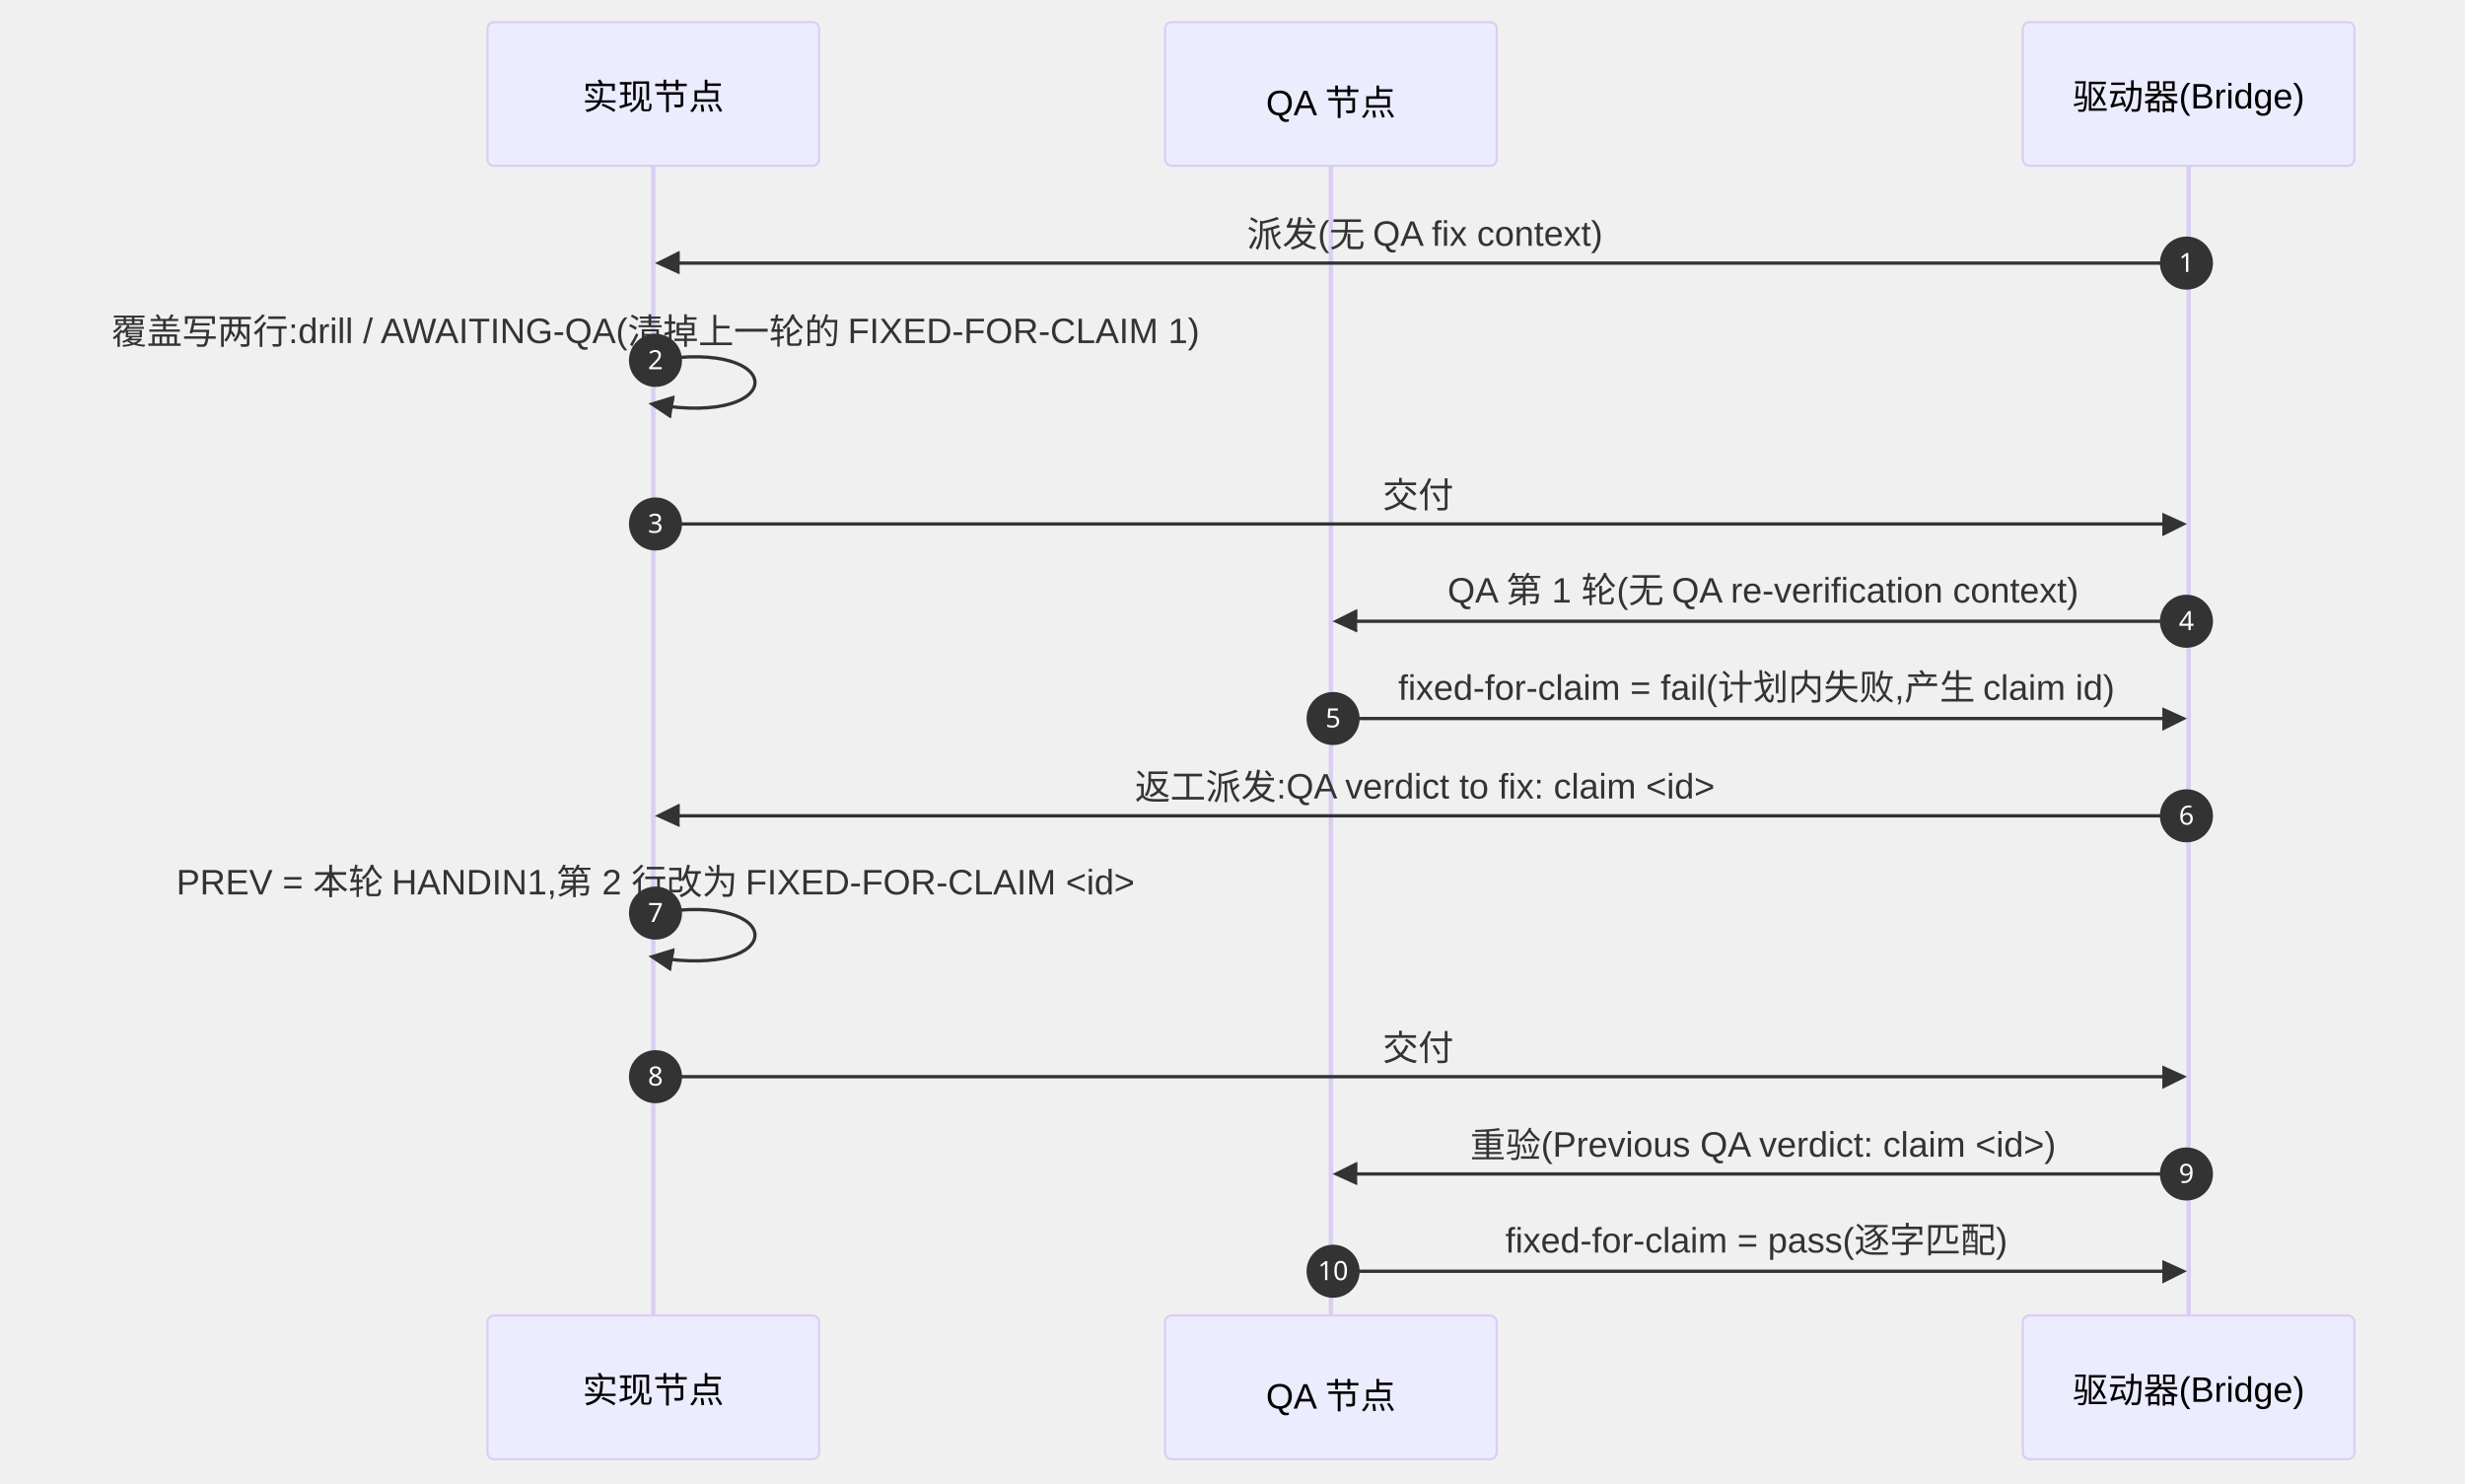
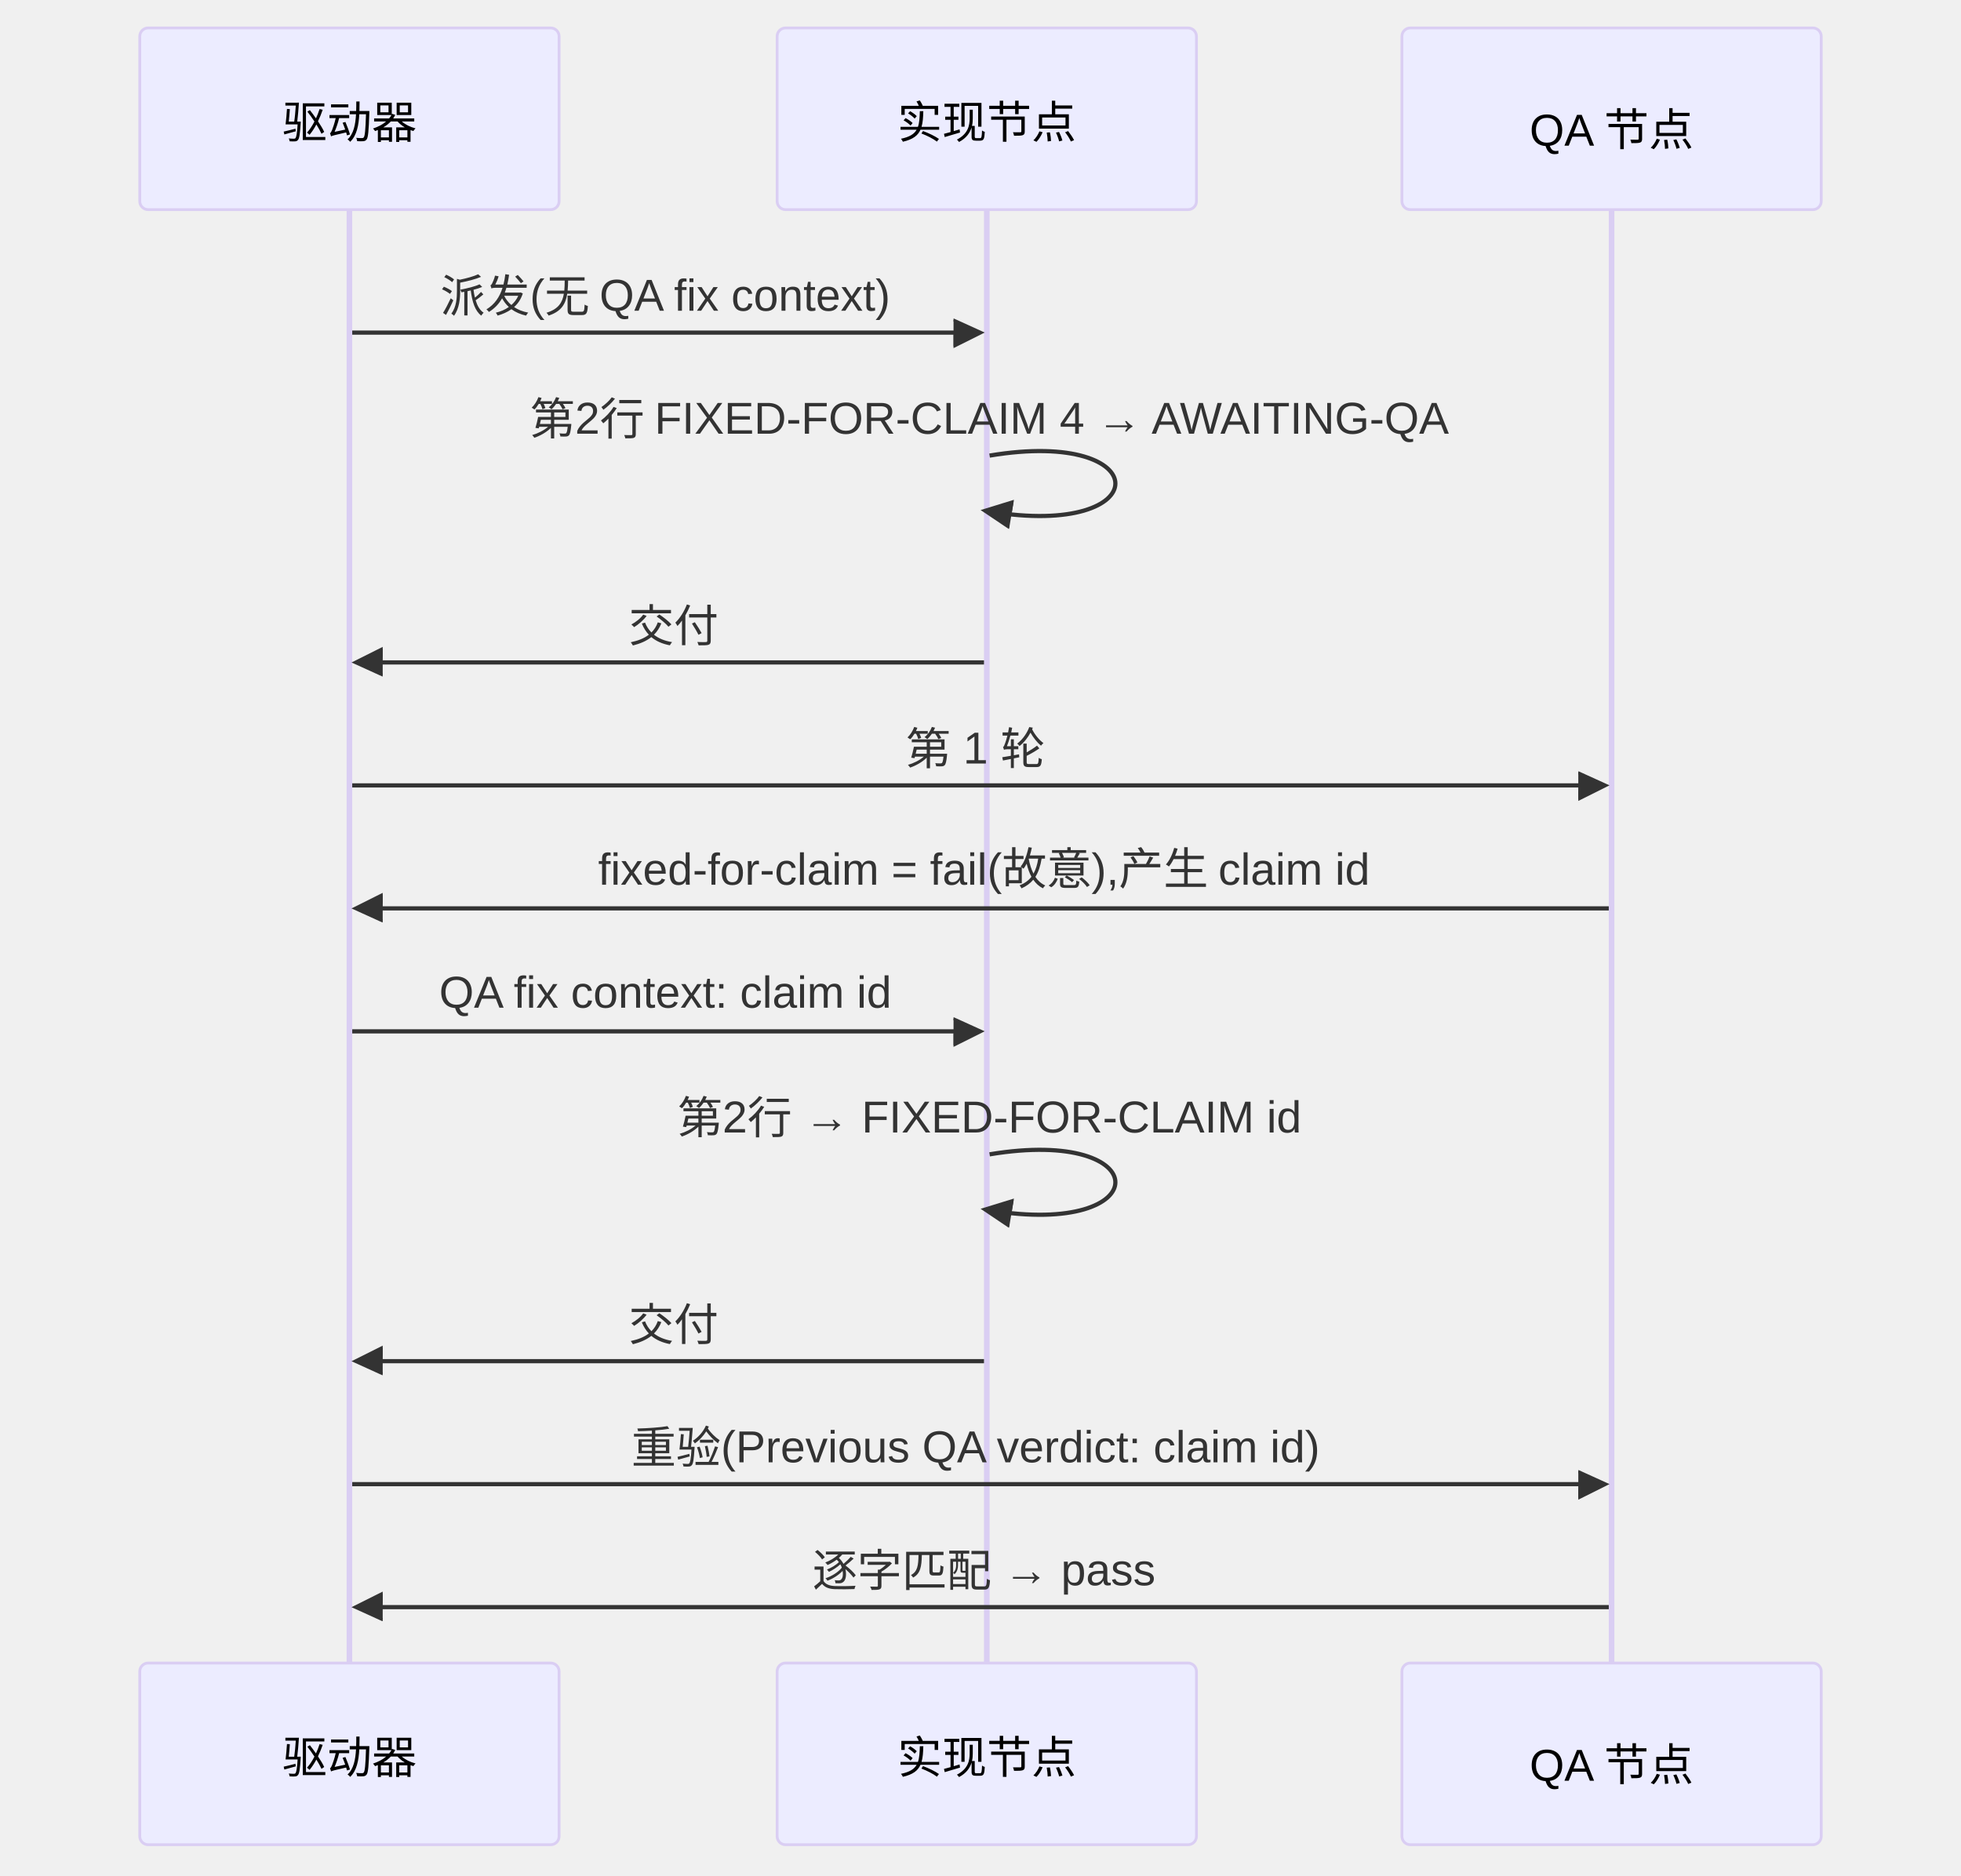
- <svg xmlns="http://www.w3.org/2000/svg" id="FLY-3150-d1" width="100%" style="max-width: 1115px; background-color: white;" viewBox="-220.5 -10 1115 671" role="graphics-document document" aria-roledescription="sequence">
+ <svg xmlns="http://www.w3.org/2000/svg" id="FLY-3150-d1" width="100%" style="max-width: 701.5px; background-color: white;" viewBox="-50 -10 701.5 671" role="graphics-document document" aria-roledescription="sequence">
  <g>
-     <rect x="694.5" y="585" fill="#eaeaea" stroke="#666" width="150" height="65" name="B" rx="3" ry="3" class="actor actor-bottom" />
-     <text x="769.5" y="617.5" dominant-baseline="central" alignment-baseline="central" class="actor actor-box" style="text-anchor: middle; font-size: 16px; font-weight: 400;">
-       <tspan x="769.5" dy="0">驱动器(Bridge)</tspan>
+     <rect x="451.5" y="585" fill="#eaeaea" stroke="#666" width="150" height="65" name="Q" rx="3" ry="3" class="actor actor-bottom" />
+     <text x="526.5" y="617.5" dominant-baseline="central" alignment-baseline="central" class="actor actor-box" style="text-anchor: middle; font-size: 16px; font-weight: 400;">
+       <tspan x="526.5" dy="0">QA 节点</tspan>
    </text>
  </g>
  <g>
-     <rect x="306.5" y="585" fill="#eaeaea" stroke="#666" width="150" height="65" name="Q" rx="3" ry="3" class="actor actor-bottom" />
-     <text x="381.5" y="617.5" dominant-baseline="central" alignment-baseline="central" class="actor actor-box" style="text-anchor: middle; font-size: 16px; font-weight: 400;">
-       <tspan x="381.5" dy="0">QA 节点</tspan>
+     <rect x="228" y="585" fill="#eaeaea" stroke="#666" width="150" height="65" name="I" rx="3" ry="3" class="actor actor-bottom" />
+     <text x="303" y="617.5" dominant-baseline="central" alignment-baseline="central" class="actor actor-box" style="text-anchor: middle; font-size: 16px; font-weight: 400;">
+       <tspan x="303" dy="0">实现节点</tspan>
    </text>
  </g>
  <g>
-     <rect x="0" y="585" fill="#eaeaea" stroke="#666" width="150" height="65" name="I" rx="3" ry="3" class="actor actor-bottom" />
+     <rect x="0" y="585" fill="#eaeaea" stroke="#666" width="150" height="65" name="D" rx="3" ry="3" class="actor actor-bottom" />
    <text x="75" y="617.5" dominant-baseline="central" alignment-baseline="central" class="actor actor-box" style="text-anchor: middle; font-size: 16px; font-weight: 400;">
-       <tspan x="75" dy="0">实现节点</tspan>
+       <tspan x="75" dy="0">驱动器</tspan>
    </text>
  </g>
  <g>
-     <line id="actor2" x1="769.5" y1="65" x2="769.5" y2="585" class="actor-line 200" stroke-width="0.5px" stroke="#999" name="B" />
+     <line id="actor2" x1="526.5" y1="65" x2="526.5" y2="585" class="actor-line 200" stroke-width="0.5px" stroke="#999" name="Q" />
    <g id="root-2">
-       <rect x="694.5" y="0" fill="#eaeaea" stroke="#666" width="150" height="65" name="B" rx="3" ry="3" class="actor actor-top" />
-       <text x="769.5" y="32.5" dominant-baseline="central" alignment-baseline="central" class="actor actor-box" style="text-anchor: middle; font-size: 16px; font-weight: 400;">
-         <tspan x="769.5" dy="0">驱动器(Bridge)</tspan>
+       <rect x="451.5" y="0" fill="#eaeaea" stroke="#666" width="150" height="65" name="Q" rx="3" ry="3" class="actor actor-top" />
+       <text x="526.5" y="32.5" dominant-baseline="central" alignment-baseline="central" class="actor actor-box" style="text-anchor: middle; font-size: 16px; font-weight: 400;">
+         <tspan x="526.5" dy="0">QA 节点</tspan>
      </text>
    </g>
  </g>
  <g>
-     <line id="actor1" x1="381.5" y1="65" x2="381.5" y2="585" class="actor-line 200" stroke-width="0.5px" stroke="#999" name="Q" />
+     <line id="actor1" x1="303" y1="65" x2="303" y2="585" class="actor-line 200" stroke-width="0.5px" stroke="#999" name="I" />
    <g id="root-1">
-       <rect x="306.5" y="0" fill="#eaeaea" stroke="#666" width="150" height="65" name="Q" rx="3" ry="3" class="actor actor-top" />
-       <text x="381.5" y="32.5" dominant-baseline="central" alignment-baseline="central" class="actor actor-box" style="text-anchor: middle; font-size: 16px; font-weight: 400;">
-         <tspan x="381.5" dy="0">QA 节点</tspan>
+       <rect x="228" y="0" fill="#eaeaea" stroke="#666" width="150" height="65" name="I" rx="3" ry="3" class="actor actor-top" />
+       <text x="303" y="32.5" dominant-baseline="central" alignment-baseline="central" class="actor actor-box" style="text-anchor: middle; font-size: 16px; font-weight: 400;">
+         <tspan x="303" dy="0">实现节点</tspan>
      </text>
    </g>
  </g>
  <g>
-     <line id="actor0" x1="75" y1="65" x2="75" y2="585" class="actor-line 200" stroke-width="0.5px" stroke="#999" name="I" />
+     <line id="actor0" x1="75" y1="65" x2="75" y2="585" class="actor-line 200" stroke-width="0.5px" stroke="#999" name="D" />
    <g id="root-0">
-       <rect x="0" y="0" fill="#eaeaea" stroke="#666" width="150" height="65" name="I" rx="3" ry="3" class="actor actor-top" />
+       <rect x="0" y="0" fill="#eaeaea" stroke="#666" width="150" height="65" name="D" rx="3" ry="3" class="actor actor-top" />
      <text x="75" y="32.5" dominant-baseline="central" alignment-baseline="central" class="actor actor-box" style="text-anchor: middle; font-size: 16px; font-weight: 400;">
-         <tspan x="75" dy="0">实现节点</tspan>
+         <tspan x="75" dy="0">驱动器</tspan>
      </text>
    </g>
  </g>
  <style>#FLY-3150-d1{font-family:"trebuchet ms",verdana,arial,sans-serif;font-size:16px;fill:#333;}@keyframes edge-animation-frame{from{stroke-dashoffset:0;}}@keyframes dash{to{stroke-dashoffset:0;}}#FLY-3150-d1 .edge-animation-slow{stroke-dasharray:9,5!important;stroke-dashoffset:900;animation:dash 50s linear infinite;stroke-linecap:round;}#FLY-3150-d1 .edge-animation-fast{stroke-dasharray:9,5!important;stroke-dashoffset:900;animation:dash 20s linear infinite;stroke-linecap:round;}#FLY-3150-d1 .error-icon{fill:#552222;}#FLY-3150-d1 .error-text{fill:#552222;stroke:#552222;}#FLY-3150-d1 .edge-thickness-normal{stroke-width:1px;}#FLY-3150-d1 .edge-thickness-thick{stroke-width:3.5px;}#FLY-3150-d1 .edge-pattern-solid{stroke-dasharray:0;}#FLY-3150-d1 .edge-thickness-invisible{stroke-width:0;fill:none;}#FLY-3150-d1 .edge-pattern-dashed{stroke-dasharray:3;}#FLY-3150-d1 .edge-pattern-dotted{stroke-dasharray:2;}#FLY-3150-d1 .marker{fill:#333333;stroke:#333333;}#FLY-3150-d1 .marker.cross{stroke:#333333;}#FLY-3150-d1 svg{font-family:"trebuchet ms",verdana,arial,sans-serif;font-size:16px;}#FLY-3150-d1 p{margin:0;}#FLY-3150-d1 .actor{stroke:hsl(259.626, 59.777%, 87.902%);fill:#ECECFF;}#FLY-3150-d1 text.actor&gt;tspan{fill:black;stroke:none;}#FLY-3150-d1 .actor-line{stroke:hsl(259.626, 59.777%, 87.902%);}#FLY-3150-d1 .innerArc{stroke-width:1.5;stroke-dasharray:none;}#FLY-3150-d1 .messageLine0{stroke-width:1.5;stroke-dasharray:none;stroke:#333;}#FLY-3150-d1 .messageLine1{stroke-width:1.5;stroke-dasharray:2,2;stroke:#333;}#FLY-3150-d1 #arrowhead path{fill:#333;stroke:#333;}#FLY-3150-d1 .sequenceNumber{fill:white;}#FLY-3150-d1 #sequencenumber{fill:#333;}#FLY-3150-d1 #crosshead path{fill:#333;stroke:#333;}#FLY-3150-d1 .messageText{fill:#333;stroke:none;}#FLY-3150-d1 .labelBox{stroke:hsl(259.626, 59.777%, 87.902%);fill:#ECECFF;}#FLY-3150-d1 .labelText,#FLY-3150-d1 .labelText&gt;tspan{fill:black;stroke:none;}#FLY-3150-d1 .loopText,#FLY-3150-d1 .loopText&gt;tspan{fill:black;stroke:none;}#FLY-3150-d1 .loopLine{stroke-width:2px;stroke-dasharray:2,2;stroke:hsl(259.626, 59.777%, 87.902%);fill:hsl(259.626, 59.777%, 87.902%);}#FLY-3150-d1 .note{stroke:#aaaa33;fill:#fff5ad;}#FLY-3150-d1 .noteText,#FLY-3150-d1 .noteText&gt;tspan{fill:black;stroke:none;}#FLY-3150-d1 .activation0{fill:#f4f4f4;stroke:#666;}#FLY-3150-d1 .activation1{fill:#f4f4f4;stroke:#666;}#FLY-3150-d1 .activation2{fill:#f4f4f4;stroke:#666;}#FLY-3150-d1 .actorPopupMenu{position:absolute;}#FLY-3150-d1 .actorPopupMenuPanel{position:absolute;fill:#ECECFF;box-shadow:0px 8px 16px 0px rgba(0,0,0,0.2);filter:drop-shadow(3px 5px 2px rgb(0 0 0 / 0.4));}#FLY-3150-d1 .actor-man line{stroke:hsl(259.626, 59.777%, 87.902%);fill:#ECECFF;}#FLY-3150-d1 .actor-man circle,#FLY-3150-d1 line{stroke:hsl(259.626, 59.777%, 87.902%);fill:#ECECFF;stroke-width:2px;}#FLY-3150-d1 :root{--mermaid-font-family:"trebuchet ms",verdana,arial,sans-serif;}</style>
  <g />
  <defs>
    <symbol id="computer" width="24" height="24">
      <path transform="scale(.5)" d="M2 2v13h20v-13h-20zm18 11h-16v-9h16v9zm-10.228 6l.466-1h3.524l.467 1h-4.457zm14.228 3h-24l2-6h2.104l-1.33 4h18.45l-1.297-4h2.073l2 6zm-5-10h-14v-7h14v7z" />
    </symbol>
  </defs>
  <defs>
    <symbol id="database" fill-rule="evenodd" clip-rule="evenodd">
      <path transform="scale(.5)" d="M12.258.001l.256.004.255.005.253.008.251.01.249.012.247.015.246.016.242.019.241.02.239.023.236.024.233.027.231.028.229.031.225.032.223.034.22.036.217.038.214.04.211.041.208.043.205.045.201.046.198.048.194.05.191.051.187.053.183.054.18.056.175.057.172.059.168.06.163.061.16.063.155.064.15.066.074.033.073.033.071.034.07.034.069.035.068.035.067.035.066.035.064.036.064.036.062.036.06.036.06.037.058.037.058.037.055.038.055.038.053.038.052.038.051.039.05.039.048.039.047.039.045.04.044.04.043.04.041.04.04.041.039.041.037.041.036.041.034.041.033.042.032.042.03.042.029.042.027.042.026.043.024.043.023.043.021.043.02.043.018.044.017.043.015.044.013.044.012.044.011.045.009.044.007.045.006.045.004.045.002.045.001.045v17l-.001.045-.002.045-.004.045-.006.045-.007.045-.009.044-.011.045-.012.044-.013.044-.015.044-.017.043-.018.044-.02.043-.021.043-.023.043-.024.043-.026.043-.027.042-.029.042-.03.042-.032.042-.033.042-.034.041-.036.041-.037.041-.039.041-.04.041-.041.04-.043.04-.044.04-.045.04-.047.039-.048.039-.05.039-.051.039-.052.038-.053.038-.055.038-.055.038-.058.037-.058.037-.06.037-.06.036-.062.036-.064.036-.064.036-.066.035-.067.035-.068.035-.069.035-.07.034-.071.034-.073.033-.074.033-.15.066-.155.064-.16.063-.163.061-.168.06-.172.059-.175.057-.18.056-.183.054-.187.053-.191.051-.194.05-.198.048-.201.046-.205.045-.208.043-.211.041-.214.04-.217.038-.22.036-.223.034-.225.032-.229.031-.231.028-.233.027-.236.024-.239.023-.241.02-.242.019-.246.016-.247.015-.249.012-.251.01-.253.008-.255.005-.256.004-.258.001-.258-.001-.256-.004-.255-.005-.253-.008-.251-.01-.249-.012-.247-.015-.245-.016-.243-.019-.241-.02-.238-.023-.236-.024-.234-.027-.231-.028-.228-.031-.226-.032-.223-.034-.22-.036-.217-.038-.214-.04-.211-.041-.208-.043-.204-.045-.201-.046-.198-.048-.195-.05-.19-.051-.187-.053-.184-.054-.179-.056-.176-.057-.172-.059-.167-.06-.164-.061-.159-.063-.155-.064-.151-.066-.074-.033-.072-.033-.072-.034-.07-.034-.069-.035-.068-.035-.067-.035-.066-.035-.064-.036-.063-.036-.062-.036-.061-.036-.06-.037-.058-.037-.057-.037-.056-.038-.055-.038-.053-.038-.052-.038-.051-.039-.049-.039-.049-.039-.046-.039-.046-.04-.044-.04-.043-.04-.041-.04-.04-.041-.039-.041-.037-.041-.036-.041-.034-.041-.033-.042-.032-.042-.03-.042-.029-.042-.027-.042-.026-.043-.024-.043-.023-.043-.021-.043-.02-.043-.018-.044-.017-.043-.015-.044-.013-.044-.012-.044-.011-.045-.009-.044-.007-.045-.006-.045-.004-.045-.002-.045-.001-.045v-17l.001-.045.002-.045.004-.045.006-.045.007-.045.009-.044.011-.045.012-.044.013-.044.015-.044.017-.043.018-.044.02-.043.021-.043.023-.043.024-.043.026-.043.027-.042.029-.042.03-.042.032-.042.033-.042.034-.041.036-.041.037-.041.039-.041.04-.041.041-.04.043-.04.044-.04.046-.04.046-.039.049-.039.049-.039.051-.039.052-.038.053-.038.055-.038.056-.038.057-.037.058-.037.06-.037.061-.036.062-.036.063-.036.064-.036.066-.035.067-.035.068-.035.069-.035.07-.034.072-.034.072-.033.074-.033.151-.066.155-.064.159-.063.164-.061.167-.06.172-.059.176-.057.179-.056.184-.054.187-.053.19-.051.195-.05.198-.048.201-.046.204-.045.208-.043.211-.041.214-.04.217-.038.22-.036.223-.034.226-.032.228-.031.231-.028.234-.027.236-.024.238-.023.241-.02.243-.019.245-.016.247-.015.249-.012.251-.01.253-.008.255-.005.256-.004.258-.001.258.001zm-9.258 20.499v.01l.001.021.003.021.004.022.005.021.006.022.007.022.009.023.01.022.011.023.012.023.013.023.015.023.016.024.017.023.018.024.019.024.021.024.022.025.023.024.024.025.052.049.056.05.061.051.066.051.07.051.075.051.079.052.084.052.088.052.092.052.097.052.102.051.105.052.11.052.114.051.119.051.123.051.127.05.131.05.135.05.139.048.144.049.147.047.152.047.155.047.16.045.163.045.167.043.171.043.176.041.178.041.183.039.187.039.19.037.194.035.197.035.202.033.204.031.209.03.212.029.216.027.219.025.222.024.226.021.23.02.233.018.236.016.24.015.243.012.246.01.249.008.253.005.256.004.259.001.26-.001.257-.004.254-.005.25-.008.247-.011.244-.012.241-.014.237-.016.233-.018.231-.021.226-.021.224-.024.22-.026.216-.027.212-.028.21-.031.205-.031.202-.034.198-.034.194-.036.191-.037.187-.039.183-.04.179-.04.175-.042.172-.043.168-.044.163-.045.16-.046.155-.046.152-.047.148-.048.143-.049.139-.049.136-.05.131-.05.126-.05.123-.051.118-.052.114-.051.11-.052.106-.052.101-.052.096-.052.092-.052.088-.053.083-.051.079-.052.074-.052.07-.051.065-.051.06-.051.056-.05.051-.05.023-.024.023-.025.021-.024.02-.024.019-.024.018-.024.017-.024.015-.023.014-.024.013-.023.012-.023.01-.023.01-.022.008-.022.006-.022.006-.022.004-.022.004-.021.001-.021.001-.021v-4.127l-.077.055-.08.053-.083.054-.085.053-.087.052-.09.052-.093.051-.095.05-.097.05-.1.049-.102.049-.105.048-.106.047-.109.047-.111.046-.114.045-.115.045-.118.044-.12.043-.122.042-.124.042-.126.041-.128.04-.13.04-.132.038-.134.038-.135.037-.138.037-.139.035-.142.035-.143.034-.144.033-.147.032-.148.031-.15.03-.151.03-.153.029-.154.027-.156.027-.158.026-.159.025-.161.024-.162.023-.163.022-.165.021-.166.02-.167.019-.169.018-.169.017-.171.016-.173.015-.173.014-.175.013-.175.012-.177.011-.178.01-.179.008-.179.008-.181.006-.182.005-.182.004-.184.003-.184.002h-.37l-.184-.002-.184-.003-.182-.004-.182-.005-.181-.006-.179-.008-.179-.008-.178-.01-.176-.011-.176-.012-.175-.013-.173-.014-.172-.015-.171-.016-.17-.017-.169-.018-.167-.019-.166-.02-.165-.021-.163-.022-.162-.023-.161-.024-.159-.025-.157-.026-.156-.027-.155-.027-.153-.029-.151-.03-.15-.03-.148-.031-.146-.032-.145-.033-.143-.034-.141-.035-.14-.035-.137-.037-.136-.037-.134-.038-.132-.038-.13-.04-.128-.04-.126-.041-.124-.042-.122-.042-.12-.044-.117-.043-.116-.045-.113-.045-.112-.046-.109-.047-.106-.047-.105-.048-.102-.049-.1-.049-.097-.05-.095-.05-.093-.052-.09-.051-.087-.052-.085-.053-.083-.054-.08-.054-.077-.054v4.127zm0-5.654v.011l.001.021.003.021.004.021.005.022.006.022.007.022.009.022.01.022.011.023.012.023.013.023.015.024.016.023.017.024.018.024.019.024.021.024.022.024.023.025.024.024.052.05.056.05.061.05.066.051.07.051.075.052.079.051.084.052.088.052.092.052.097.052.102.052.105.052.11.051.114.051.119.052.123.05.127.051.131.05.135.049.139.049.144.048.147.048.152.047.155.046.16.045.163.045.167.044.171.042.176.042.178.04.183.04.187.038.19.037.194.036.197.034.202.033.204.032.209.03.212.028.216.027.219.025.222.024.226.022.23.02.233.018.236.016.24.014.243.012.246.01.249.008.253.006.256.003.259.001.26-.001.257-.003.254-.006.25-.008.247-.01.244-.012.241-.015.237-.016.233-.018.231-.02.226-.022.224-.024.22-.025.216-.027.212-.029.21-.03.205-.032.202-.033.198-.035.194-.036.191-.037.187-.039.183-.039.179-.041.175-.042.172-.043.168-.044.163-.045.16-.045.155-.047.152-.047.148-.048.143-.048.139-.05.136-.049.131-.05.126-.051.123-.051.118-.051.114-.052.11-.052.106-.052.101-.052.096-.052.092-.052.088-.052.083-.052.079-.052.074-.051.07-.052.065-.051.06-.05.056-.051.051-.049.023-.025.023-.024.021-.025.02-.024.019-.024.018-.024.017-.024.015-.023.014-.023.013-.024.012-.022.01-.023.01-.023.008-.022.006-.022.006-.022.004-.021.004-.022.001-.021.001-.021v-4.139l-.077.054-.08.054-.083.054-.085.052-.087.053-.09.051-.093.051-.095.051-.097.05-.1.049-.102.049-.105.048-.106.047-.109.047-.111.046-.114.045-.115.044-.118.044-.12.044-.122.042-.124.042-.126.041-.128.04-.13.039-.132.039-.134.038-.135.037-.138.036-.139.036-.142.035-.143.033-.144.033-.147.033-.148.031-.15.03-.151.03-.153.028-.154.028-.156.027-.158.026-.159.025-.161.024-.162.023-.163.022-.165.021-.166.02-.167.019-.169.018-.169.017-.171.016-.173.015-.173.014-.175.013-.175.012-.177.011-.178.009-.179.009-.179.007-.181.007-.182.005-.182.004-.184.003-.184.002h-.37l-.184-.002-.184-.003-.182-.004-.182-.005-.181-.007-.179-.007-.179-.009-.178-.009-.176-.011-.176-.012-.175-.013-.173-.014-.172-.015-.171-.016-.17-.017-.169-.018-.167-.019-.166-.02-.165-.021-.163-.022-.162-.023-.161-.024-.159-.025-.157-.026-.156-.027-.155-.028-.153-.028-.151-.03-.15-.03-.148-.031-.146-.033-.145-.033-.143-.033-.141-.035-.14-.036-.137-.036-.136-.037-.134-.038-.132-.039-.13-.039-.128-.04-.126-.041-.124-.042-.122-.043-.12-.043-.117-.044-.116-.044-.113-.046-.112-.046-.109-.046-.106-.047-.105-.048-.102-.049-.1-.049-.097-.05-.095-.051-.093-.051-.09-.051-.087-.053-.085-.052-.083-.054-.08-.054-.077-.054v4.139zm0-5.666v.011l.001.02.003.022.004.021.005.022.006.021.007.022.009.023.01.022.011.023.012.023.013.023.015.023.016.024.017.024.018.023.019.024.021.025.022.024.023.024.024.025.052.05.056.05.061.05.066.051.07.051.075.052.079.051.084.052.088.052.092.052.097.052.102.052.105.051.11.052.114.051.119.051.123.051.127.05.131.05.135.05.139.049.144.048.147.048.152.047.155.046.16.045.163.045.167.043.171.043.176.042.178.04.183.04.187.038.19.037.194.036.197.034.202.033.204.032.209.03.212.028.216.027.219.025.222.024.226.021.23.02.233.018.236.017.24.014.243.012.246.01.249.008.253.006.256.003.259.001.26-.001.257-.003.254-.006.25-.008.247-.01.244-.013.241-.014.237-.016.233-.018.231-.02.226-.022.224-.024.22-.025.216-.027.212-.029.21-.03.205-.032.202-.033.198-.035.194-.036.191-.037.187-.039.183-.039.179-.041.175-.042.172-.043.168-.044.163-.045.16-.045.155-.047.152-.047.148-.048.143-.049.139-.049.136-.049.131-.051.126-.05.123-.051.118-.052.114-.051.11-.052.106-.052.101-.052.096-.052.092-.052.088-.052.083-.052.079-.052.074-.052.07-.051.065-.051.06-.051.056-.05.051-.049.023-.025.023-.025.021-.024.02-.024.019-.024.018-.024.017-.024.015-.023.014-.024.013-.023.012-.023.01-.022.01-.023.008-.022.006-.022.006-.022.004-.022.004-.021.001-.021.001-.021v-4.153l-.077.054-.08.054-.083.053-.085.053-.087.053-.09.051-.093.051-.095.051-.097.05-.1.049-.102.048-.105.048-.106.048-.109.046-.111.046-.114.046-.115.044-.118.044-.12.043-.122.043-.124.042-.126.041-.128.04-.13.039-.132.039-.134.038-.135.037-.138.036-.139.036-.142.034-.143.034-.144.033-.147.032-.148.032-.15.03-.151.03-.153.028-.154.028-.156.027-.158.026-.159.024-.161.024-.162.023-.163.023-.165.021-.166.02-.167.019-.169.018-.169.017-.171.016-.173.015-.173.014-.175.013-.175.012-.177.01-.178.01-.179.009-.179.007-.181.006-.182.006-.182.004-.184.003-.184.001-.185.001-.185-.001-.184-.001-.184-.003-.182-.004-.182-.006-.181-.006-.179-.007-.179-.009-.178-.01-.176-.01-.176-.012-.175-.013-.173-.014-.172-.015-.171-.016-.17-.017-.169-.018-.167-.019-.166-.02-.165-.021-.163-.023-.162-.023-.161-.024-.159-.024-.157-.026-.156-.027-.155-.028-.153-.028-.151-.03-.15-.03-.148-.032-.146-.032-.145-.033-.143-.034-.141-.034-.14-.036-.137-.036-.136-.037-.134-.038-.132-.039-.13-.039-.128-.041-.126-.041-.124-.041-.122-.043-.12-.043-.117-.044-.116-.044-.113-.046-.112-.046-.109-.046-.106-.048-.105-.048-.102-.048-.1-.05-.097-.049-.095-.051-.093-.051-.09-.052-.087-.052-.085-.053-.083-.053-.08-.054-.077-.054v4.153zm8.74-8.179l-.257.004-.254.005-.25.008-.247.011-.244.012-.241.014-.237.016-.233.018-.231.021-.226.022-.224.023-.22.026-.216.027-.212.028-.21.031-.205.032-.202.033-.198.034-.194.036-.191.038-.187.038-.183.04-.179.041-.175.042-.172.043-.168.043-.163.045-.16.046-.155.046-.152.048-.148.048-.143.048-.139.049-.136.05-.131.05-.126.051-.123.051-.118.051-.114.052-.11.052-.106.052-.101.052-.096.052-.092.052-.088.052-.083.052-.079.052-.074.051-.07.052-.065.051-.06.05-.056.05-.051.05-.023.025-.023.024-.021.024-.02.025-.019.024-.018.024-.017.023-.015.024-.014.023-.013.023-.012.023-.01.023-.01.022-.008.022-.006.023-.006.021-.004.022-.004.021-.001.021-.001.021.001.021.001.021.004.021.004.022.006.021.006.023.008.022.01.022.01.023.012.023.013.023.014.023.015.024.017.023.018.024.019.024.02.025.021.024.023.024.023.025.051.05.056.05.06.05.065.051.07.052.074.051.079.052.083.052.088.052.092.052.096.052.101.052.106.052.11.052.114.052.118.051.123.051.126.051.131.05.136.05.139.049.143.048.148.048.152.048.155.046.16.046.163.045.168.043.172.043.175.042.179.041.183.04.187.038.191.038.194.036.198.034.202.033.205.032.21.031.212.028.216.027.22.026.224.023.226.022.231.021.233.018.237.016.241.014.244.012.247.011.25.008.254.005.257.004.26.001.26-.001.257-.004.254-.005.25-.008.247-.011.244-.012.241-.014.237-.016.233-.018.231-.021.226-.022.224-.023.22-.026.216-.027.212-.028.21-.031.205-.032.202-.033.198-.034.194-.036.191-.038.187-.038.183-.04.179-.041.175-.042.172-.043.168-.043.163-.045.16-.046.155-.046.152-.048.148-.048.143-.048.139-.049.136-.05.131-.05.126-.051.123-.051.118-.051.114-.052.11-.052.106-.052.101-.052.096-.052.092-.052.088-.052.083-.052.079-.052.074-.051.07-.052.065-.051.06-.05.056-.05.051-.05.023-.025.023-.024.021-.024.02-.025.019-.024.018-.024.017-.023.015-.024.014-.023.013-.023.012-.023.01-.023.01-.022.008-.022.006-.023.006-.021.004-.022.004-.021.001-.021.001-.021-.001-.021-.001-.021-.004-.021-.004-.022-.006-.021-.006-.023-.008-.022-.01-.022-.01-.023-.012-.023-.013-.023-.014-.023-.015-.024-.017-.023-.018-.024-.019-.024-.02-.025-.021-.024-.023-.024-.023-.025-.051-.05-.056-.05-.06-.05-.065-.051-.07-.052-.074-.051-.079-.052-.083-.052-.088-.052-.092-.052-.096-.052-.101-.052-.106-.052-.11-.052-.114-.052-.118-.051-.123-.051-.126-.051-.131-.05-.136-.05-.139-.049-.143-.048-.148-.048-.152-.048-.155-.046-.16-.046-.163-.045-.168-.043-.172-.043-.175-.042-.179-.041-.183-.04-.187-.038-.191-.038-.194-.036-.198-.034-.202-.033-.205-.032-.21-.031-.212-.028-.216-.027-.22-.026-.224-.023-.226-.022-.231-.021-.233-.018-.237-.016-.241-.014-.244-.012-.247-.011-.25-.008-.254-.005-.257-.004-.26-.001-.26.001z" />
    </symbol>
  </defs>
  <defs>
    <symbol id="clock" width="24" height="24">
      <path transform="scale(.5)" d="M12 2c5.514 0 10 4.486 10 10s-4.486 10-10 10-10-4.486-10-10 4.486-10 10-10zm0-2c-6.627 0-12 5.373-12 12s5.373 12 12 12 12-5.373 12-12-5.373-12-12-12zm5.848 12.459c.202.038.202.333.001.372-1.907.361-6.045 1.111-6.547 1.111-.719 0-1.301-.582-1.301-1.301 0-.512.77-5.447 1.125-7.445.034-.192.312-.181.343.014l.985 6.238 5.394 1.011z" />
    </symbol>
  </defs>
  <defs>
    <marker id="arrowhead" refX="7.9" refY="5" markerUnits="userSpaceOnUse" markerWidth="12" markerHeight="12" orient="auto-start-reverse">
      <path d="M -1 0 L 10 5 L 0 10 z" />
    </marker>
  </defs>
  <defs>
    <marker id="crosshead" markerWidth="15" markerHeight="8" orient="auto" refX="4" refY="4.5">
      <path fill="none" stroke="#000000" stroke-width="1pt" d="M 1,2 L 6,7 M 6,2 L 1,7" style="stroke-dasharray: 0, 0;" />
    </marker>
  </defs>
  <defs>
    <marker id="filled-head" refX="15.5" refY="7" markerWidth="20" markerHeight="28" orient="auto">
      <path d="M 18,7 L9,13 L14,7 L9,1 Z" />
    </marker>
  </defs>
  <defs>
    <marker id="sequencenumber" refX="15" refY="15" markerWidth="60" markerHeight="40" orient="auto">
      <circle cx="15" cy="15" r="6" />
    </marker>
  </defs>
-   <text x="424" y="80" text-anchor="middle" dominant-baseline="middle" alignment-baseline="middle" class="messageText" dy="1em" style="font-size: 16px; font-weight: 400;">派发(无 QA fix context)</text>
-   <line x1="768.5" y1="109" x2="79" y2="109" class="messageLine0" stroke-width="2" stroke="none" marker-end="url(#arrowhead)" style="fill: none;" />
-   <line x1="768.5" y1="109" x2="768.5" y2="109" stroke-width="0" marker-start="url(#sequencenumber)" />
-   <text x="768.5" y="113" font-family="sans-serif" font-size="12px" text-anchor="middle" class="sequenceNumber">1</text>
-   <text x="76" y="124" text-anchor="middle" dominant-baseline="middle" alignment-baseline="middle" class="messageText" dy="1em" style="font-size: 16px; font-weight: 400;">覆盖写两行:drill / AWAITING-QA(清掉上一轮的 FIXED-FOR-CLAIM 1)</text>
-   <path d="M 76,153 C 136,143 136,183 76,173" class="messageLine0" stroke-width="2" stroke="none" marker-end="url(#arrowhead)" style="fill: none;" />
-   <line x1="76" y1="153" x2="76" y2="153" stroke-width="0" marker-start="url(#sequencenumber)" />
-   <text x="76" y="157" font-family="sans-serif" font-size="12px" text-anchor="middle" class="sequenceNumber">2</text>
-   <text x="421" y="198" text-anchor="middle" dominant-baseline="middle" alignment-baseline="middle" class="messageText" dy="1em" style="font-size: 16px; font-weight: 400;">交付</text>
-   <line x1="76" y1="227" x2="765.5" y2="227" class="messageLine0" stroke-width="2" stroke="none" marker-end="url(#arrowhead)" style="fill: none;" />
-   <line x1="76" y1="227" x2="76" y2="227" stroke-width="0" marker-start="url(#sequencenumber)" />
-   <text x="76" y="231" font-family="sans-serif" font-size="12px" text-anchor="middle" class="sequenceNumber">3</text>
-   <text x="577" y="242" text-anchor="middle" dominant-baseline="middle" alignment-baseline="middle" class="messageText" dy="1em" style="font-size: 16px; font-weight: 400;">QA 第 1 轮(无 QA re-verification context)</text>
-   <line x1="768.5" y1="271" x2="385.5" y2="271" class="messageLine0" stroke-width="2" stroke="none" marker-end="url(#arrowhead)" style="fill: none;" />
-   <line x1="768.5" y1="271" x2="768.5" y2="271" stroke-width="0" marker-start="url(#sequencenumber)" />
-   <text x="768.5" y="275" font-family="sans-serif" font-size="12px" text-anchor="middle" class="sequenceNumber">4</text>
-   <text x="574" y="286" text-anchor="middle" dominant-baseline="middle" alignment-baseline="middle" class="messageText" dy="1em" style="font-size: 16px; font-weight: 400;">fixed-for-claim = fail(计划内失败,产生 claim id)</text>
-   <line x1="382.5" y1="315" x2="765.5" y2="315" class="messageLine0" stroke-width="2" stroke="none" marker-end="url(#arrowhead)" style="fill: none;" />
-   <line x1="382.5" y1="315" x2="382.5" y2="315" stroke-width="0" marker-start="url(#sequencenumber)" />
-   <text x="382.5" y="319" font-family="sans-serif" font-size="12px" text-anchor="middle" class="sequenceNumber">5</text>
-   <text x="424" y="330" text-anchor="middle" dominant-baseline="middle" alignment-baseline="middle" class="messageText" dy="1em" style="font-size: 16px; font-weight: 400;">返工派发:QA verdict to fix: claim &lt;id&gt;</text>
-   <line x1="768.5" y1="359" x2="79" y2="359" class="messageLine0" stroke-width="2" stroke="none" marker-end="url(#arrowhead)" style="fill: none;" />
-   <line x1="768.5" y1="359" x2="768.5" y2="359" stroke-width="0" marker-start="url(#sequencenumber)" />
-   <text x="768.5" y="363" font-family="sans-serif" font-size="12px" text-anchor="middle" class="sequenceNumber">6</text>
-   <text x="76" y="374" text-anchor="middle" dominant-baseline="middle" alignment-baseline="middle" class="messageText" dy="1em" style="font-size: 16px; font-weight: 400;">PREV = 本轮 HANDIN1,第 2 行改为 FIXED-FOR-CLAIM &lt;id&gt;</text>
-   <path d="M 76,403 C 136,393 136,433 76,423" class="messageLine0" stroke-width="2" stroke="none" marker-end="url(#arrowhead)" style="fill: none;" />
-   <line x1="76" y1="403" x2="76" y2="403" stroke-width="0" marker-start="url(#sequencenumber)" />
-   <text x="76" y="407" font-family="sans-serif" font-size="12px" text-anchor="middle" class="sequenceNumber">7</text>
-   <text x="421" y="448" text-anchor="middle" dominant-baseline="middle" alignment-baseline="middle" class="messageText" dy="1em" style="font-size: 16px; font-weight: 400;">交付</text>
-   <line x1="76" y1="477" x2="765.5" y2="477" class="messageLine0" stroke-width="2" stroke="none" marker-end="url(#arrowhead)" style="fill: none;" />
-   <line x1="76" y1="477" x2="76" y2="477" stroke-width="0" marker-start="url(#sequencenumber)" />
-   <text x="76" y="481" font-family="sans-serif" font-size="12px" text-anchor="middle" class="sequenceNumber">8</text>
-   <text x="577" y="492" text-anchor="middle" dominant-baseline="middle" alignment-baseline="middle" class="messageText" dy="1em" style="font-size: 16px; font-weight: 400;">重验(Previous QA verdict: claim &lt;id&gt;)</text>
-   <line x1="768.5" y1="521" x2="385.5" y2="521" class="messageLine0" stroke-width="2" stroke="none" marker-end="url(#arrowhead)" style="fill: none;" />
-   <line x1="768.5" y1="521" x2="768.5" y2="521" stroke-width="0" marker-start="url(#sequencenumber)" />
-   <text x="768.5" y="525" font-family="sans-serif" font-size="12px" text-anchor="middle" class="sequenceNumber">9</text>
-   <text x="574" y="536" text-anchor="middle" dominant-baseline="middle" alignment-baseline="middle" class="messageText" dy="1em" style="font-size: 16px; font-weight: 400;">fixed-for-claim = pass(逐字匹配)</text>
-   <line x1="382.5" y1="565" x2="765.5" y2="565" class="messageLine0" stroke-width="2" stroke="none" marker-end="url(#arrowhead)" style="fill: none;" />
-   <line x1="382.5" y1="565" x2="382.5" y2="565" stroke-width="0" marker-start="url(#sequencenumber)" />
-   <text x="382.5" y="569" font-family="sans-serif" font-size="12px" text-anchor="middle" class="sequenceNumber">10</text>
+   <text x="188" y="80" text-anchor="middle" dominant-baseline="middle" alignment-baseline="middle" class="messageText" dy="1em" style="font-size: 16px; font-weight: 400;">派发(无 QA fix context)</text>
+   <line x1="76" y1="109" x2="299" y2="109" class="messageLine0" stroke-width="2" stroke="none" marker-end="url(#arrowhead)" style="fill: none;" />
+   <text x="304" y="124" text-anchor="middle" dominant-baseline="middle" alignment-baseline="middle" class="messageText" dy="1em" style="font-size: 16px; font-weight: 400;">第2行 FIXED-FOR-CLAIM 4 → AWAITING-QA</text>
+   <path d="M 304,153 C 364,143 364,183 304,173" class="messageLine0" stroke-width="2" stroke="none" marker-end="url(#arrowhead)" style="fill: none;" />
+   <text x="191" y="198" text-anchor="middle" dominant-baseline="middle" alignment-baseline="middle" class="messageText" dy="1em" style="font-size: 16px; font-weight: 400;">交付</text>
+   <line x1="302" y1="227" x2="79" y2="227" class="messageLine0" stroke-width="2" stroke="none" marker-end="url(#arrowhead)" style="fill: none;" />
+   <text x="299" y="242" text-anchor="middle" dominant-baseline="middle" alignment-baseline="middle" class="messageText" dy="1em" style="font-size: 16px; font-weight: 400;">第 1 轮</text>
+   <line x1="76" y1="271" x2="522.5" y2="271" class="messageLine0" stroke-width="2" stroke="none" marker-end="url(#arrowhead)" style="fill: none;" />
+   <text x="302" y="286" text-anchor="middle" dominant-baseline="middle" alignment-baseline="middle" class="messageText" dy="1em" style="font-size: 16px; font-weight: 400;">fixed-for-claim = fail(故意),产生 claim id</text>
+   <line x1="525.5" y1="315" x2="79" y2="315" class="messageLine0" stroke-width="2" stroke="none" marker-end="url(#arrowhead)" style="fill: none;" />
+   <text x="188" y="330" text-anchor="middle" dominant-baseline="middle" alignment-baseline="middle" class="messageText" dy="1em" style="font-size: 16px; font-weight: 400;">QA fix context: claim id</text>
+   <line x1="76" y1="359" x2="299" y2="359" class="messageLine0" stroke-width="2" stroke="none" marker-end="url(#arrowhead)" style="fill: none;" />
+   <text x="304" y="374" text-anchor="middle" dominant-baseline="middle" alignment-baseline="middle" class="messageText" dy="1em" style="font-size: 16px; font-weight: 400;">第2行 → FIXED-FOR-CLAIM id</text>
+   <path d="M 304,403 C 364,393 364,433 304,423" class="messageLine0" stroke-width="2" stroke="none" marker-end="url(#arrowhead)" style="fill: none;" />
+   <text x="191" y="448" text-anchor="middle" dominant-baseline="middle" alignment-baseline="middle" class="messageText" dy="1em" style="font-size: 16px; font-weight: 400;">交付</text>
+   <line x1="302" y1="477" x2="79" y2="477" class="messageLine0" stroke-width="2" stroke="none" marker-end="url(#arrowhead)" style="fill: none;" />
+   <text x="299" y="492" text-anchor="middle" dominant-baseline="middle" alignment-baseline="middle" class="messageText" dy="1em" style="font-size: 16px; font-weight: 400;">重验(Previous QA verdict: claim id)</text>
+   <line x1="76" y1="521" x2="522.5" y2="521" class="messageLine0" stroke-width="2" stroke="none" marker-end="url(#arrowhead)" style="fill: none;" />
+   <text x="302" y="536" text-anchor="middle" dominant-baseline="middle" alignment-baseline="middle" class="messageText" dy="1em" style="font-size: 16px; font-weight: 400;">逐字匹配 → pass</text>
+   <line x1="525.5" y1="565" x2="79" y2="565" class="messageLine0" stroke-width="2" stroke="none" marker-end="url(#arrowhead)" style="fill: none;" />
</svg>
